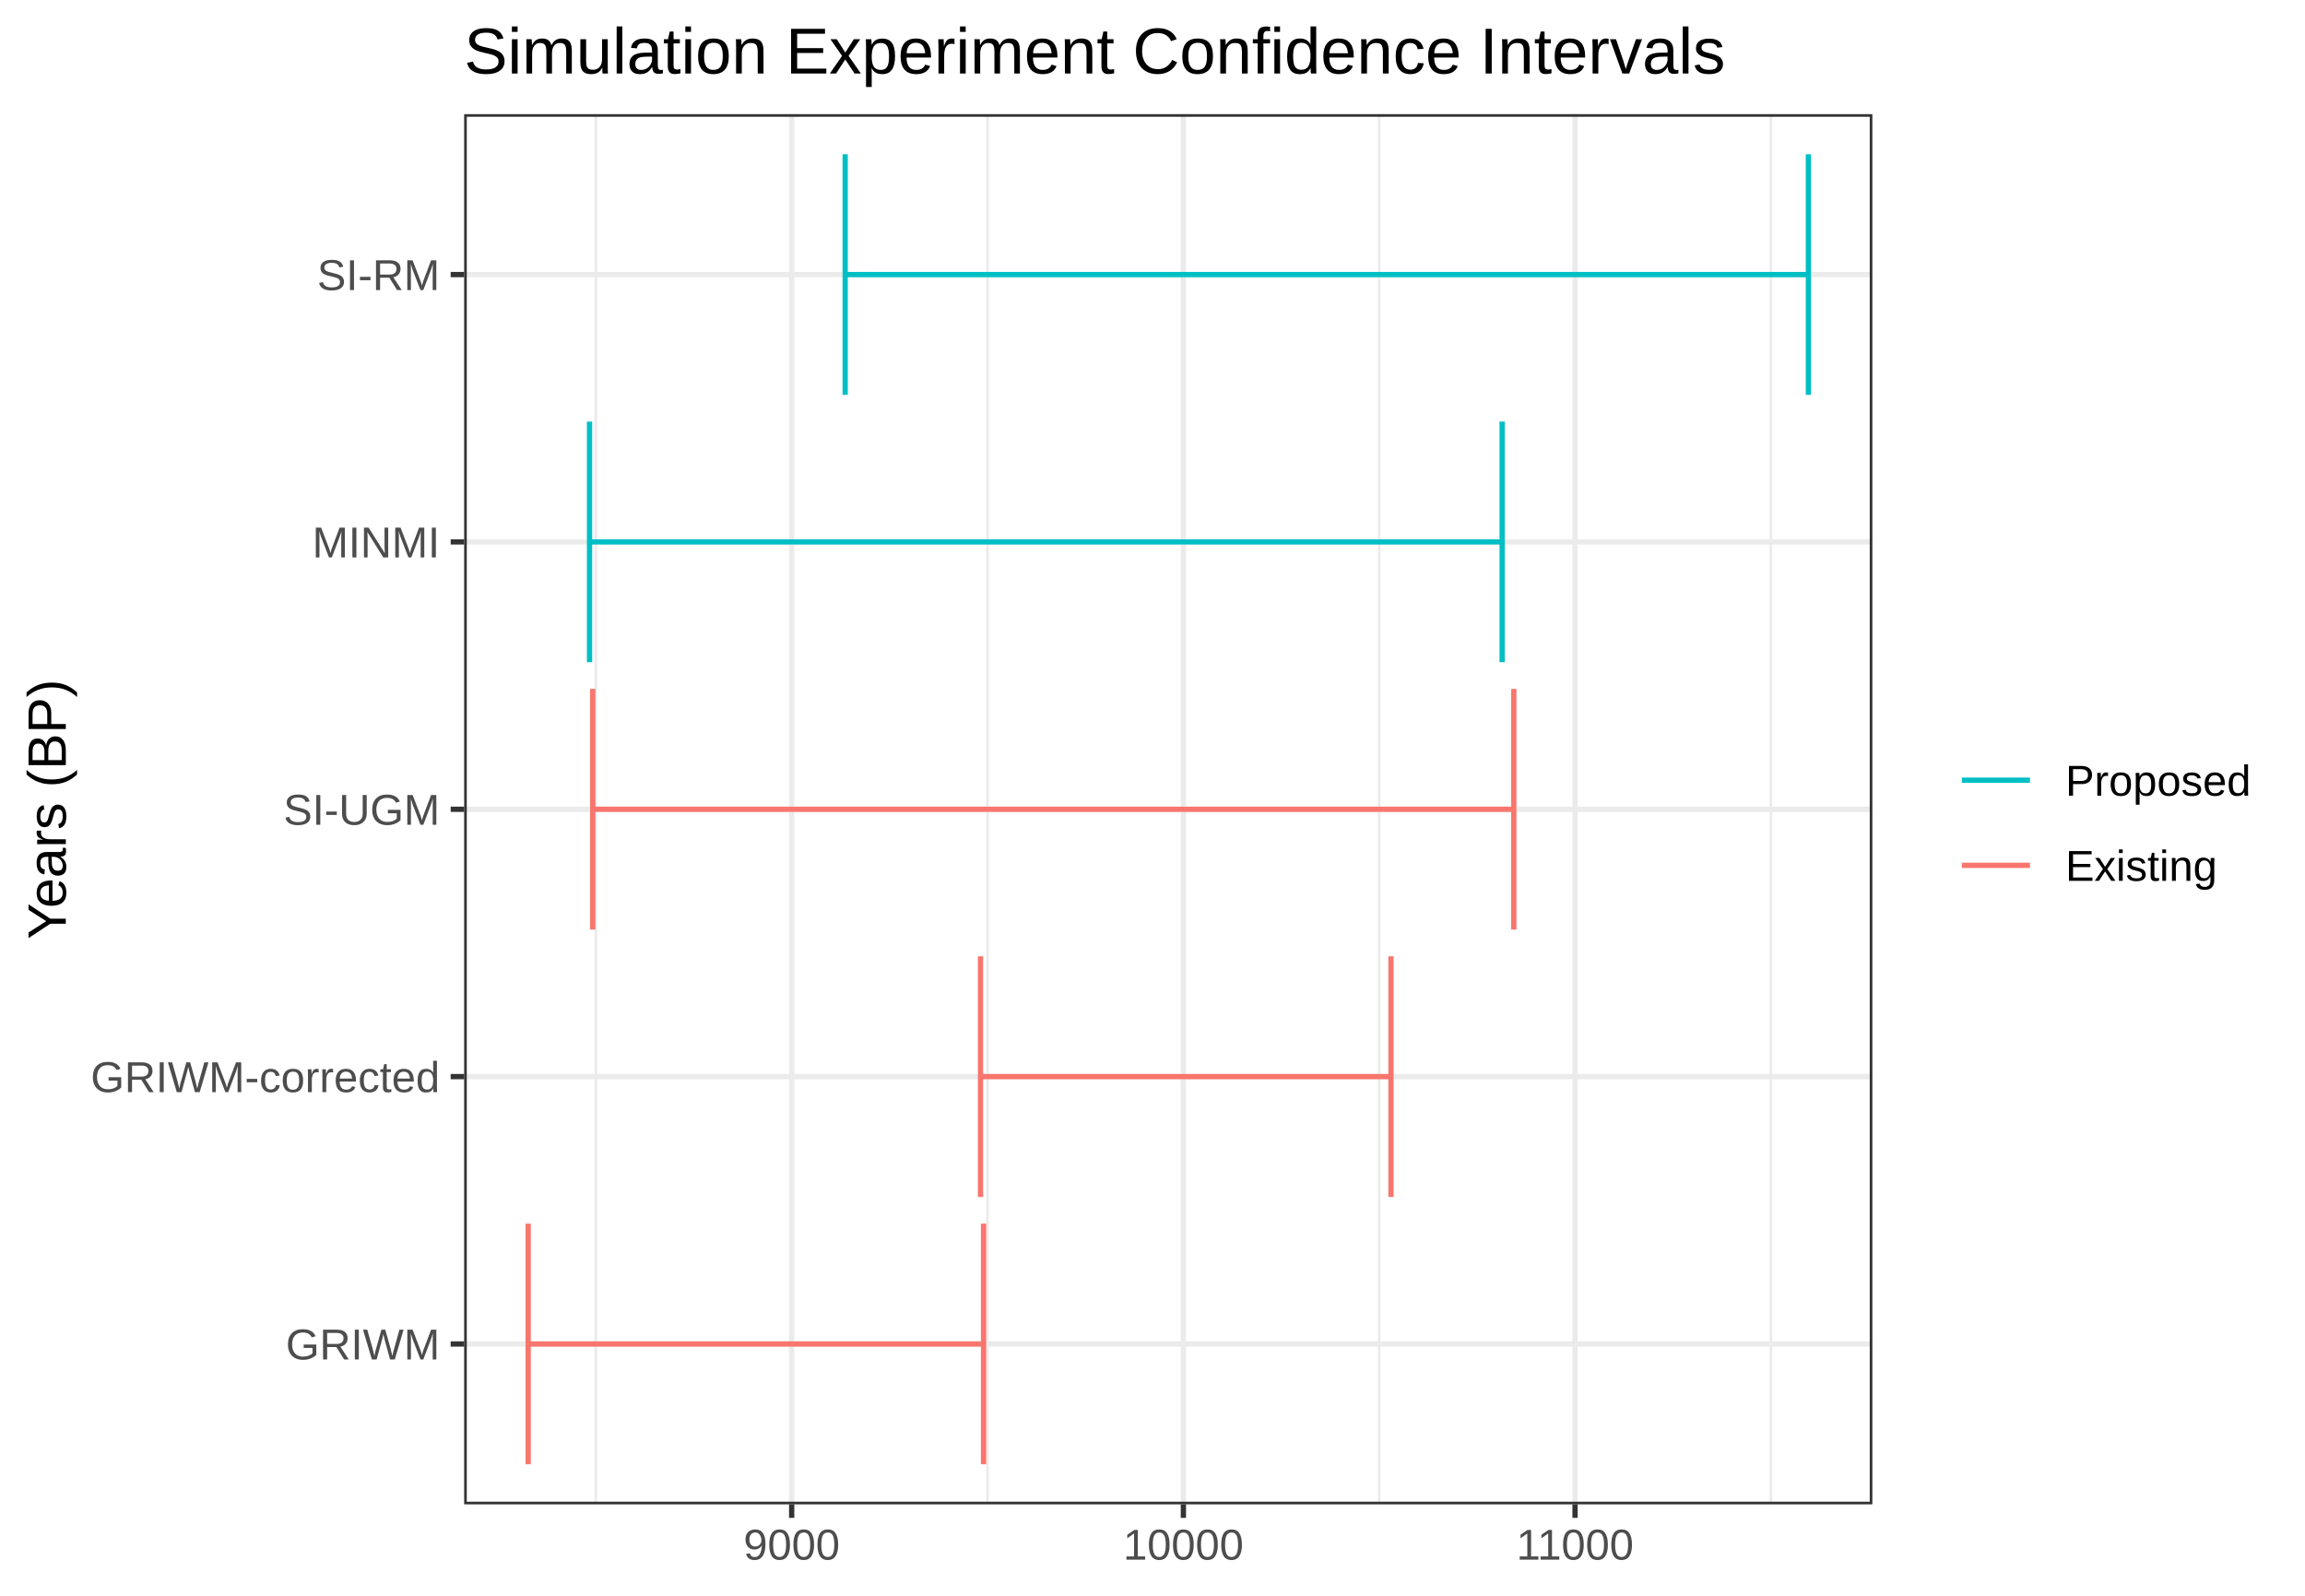
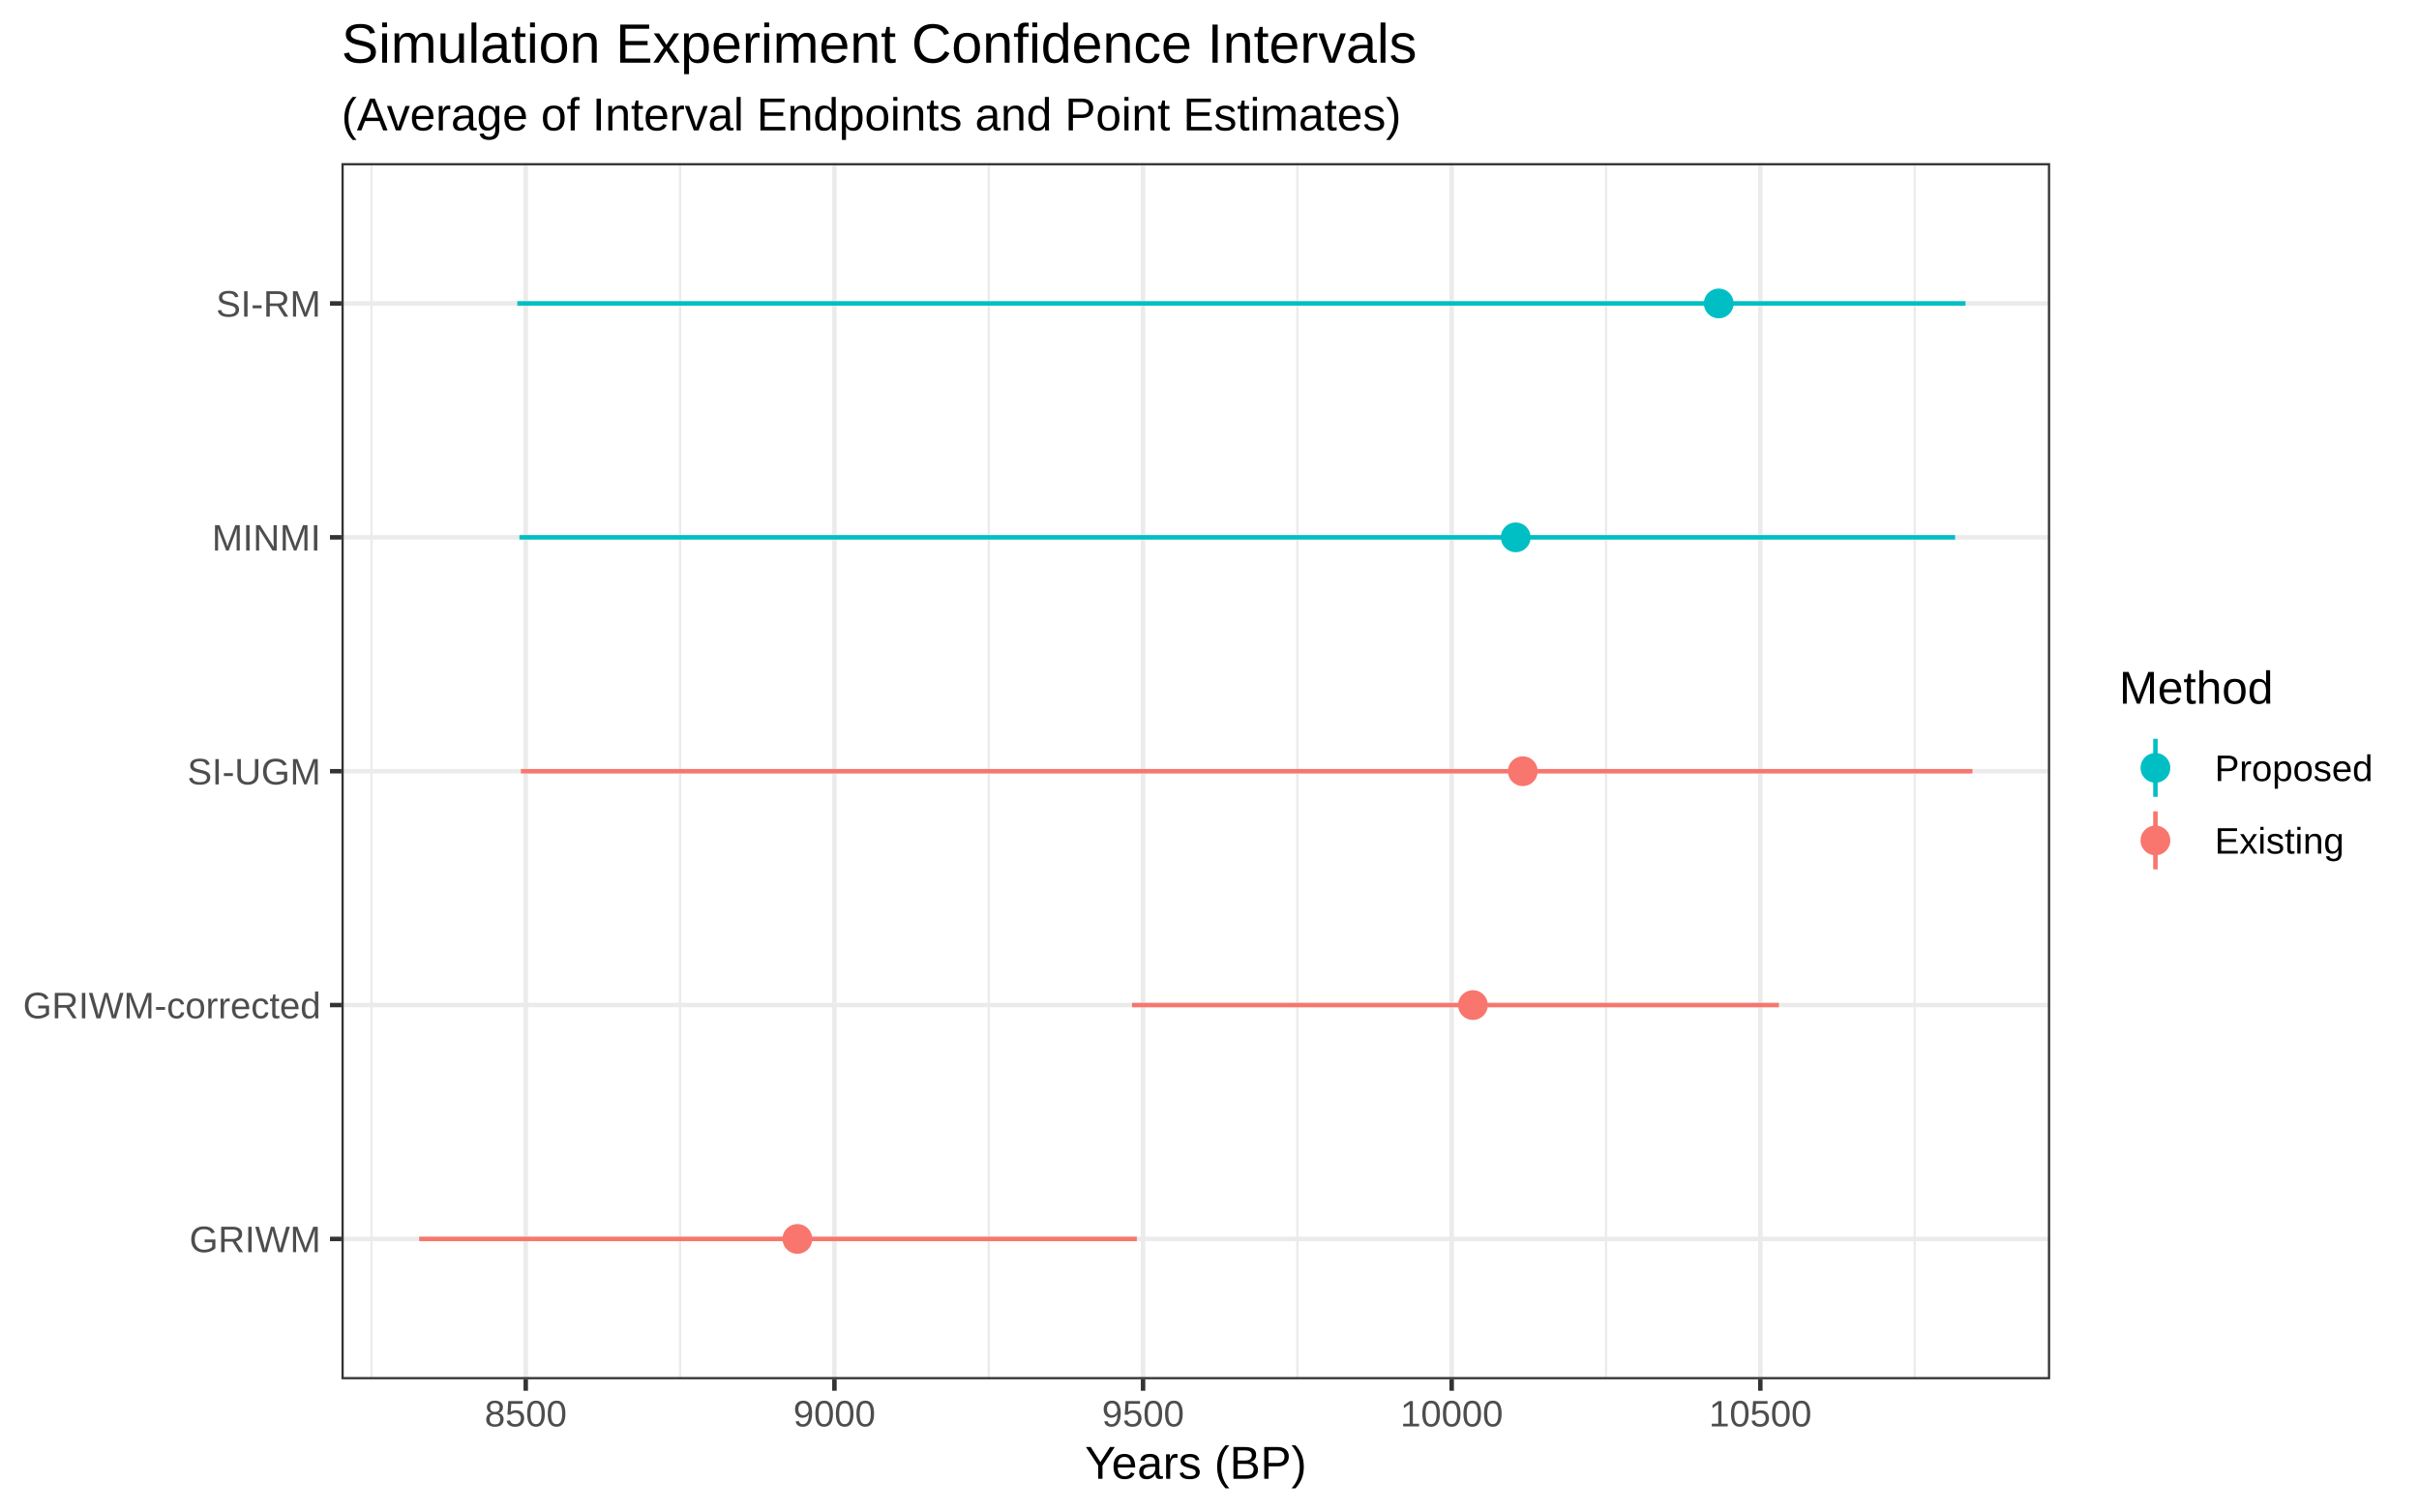
- <svg xmlns="http://www.w3.org/2000/svg" class="svglite" width="468.00pt" height="324.00pt" viewBox="0 0 468.00 324.00">
+ <svg xmlns="http://www.w3.org/2000/svg" class="svglite" width="576.00pt" height="360.00pt" viewBox="0 0 576.00 360.00">
  <defs>
    <style type="text/css">
    .svglite line, .svglite polyline, .svglite polygon, .svglite path, .svglite rect, .svglite circle {
      fill: none;
      stroke: #000000;
      stroke-linecap: round;
      stroke-linejoin: round;
      stroke-miterlimit: 10.00;
    }
    .svglite text {
      white-space: pre;
    }
  </style>
  </defs>
  <rect width="100%" height="100%" style="stroke: none; fill: #FFFFFF;" />
  <defs>
-     <clipPath id="cpMC4wMHw0NjguMDB8MC4wMHwzMjQuMDA=">
-       <rect x="0.00" y="0.00" width="468.00" height="324.00" />
+     <clipPath id="cpMC4wMHw1NzYuMDB8MC4wMHwzNjAuMDA=">
+       <rect x="0.00" y="0.00" width="576.00" height="360.00" />
    </clipPath>
  </defs>
-   <g clip-path="url(#cpMC4wMHw0NjguMDB8MC4wMHwzMjQuMDA=)">
-     <rect x="0" y="0.00" width="468.00" height="324.00" style="stroke-width: 1.07; stroke: #FFFFFF; fill: #FFFFFF;" />
+   <g clip-path="url(#cpMC4wMHw1NzYuMDB8MC4wMHwzNjAuMDA=)">
+     <rect x="0" y="0.00" width="576.00" height="360.00" style="stroke-width: 1.07; stroke: #FFFFFF; fill: #FFFFFF;" />
  </g>
  <defs>
-     <clipPath id="cpOTQuMjR8MzgwLjE3fDIzLjE4fDMwNS40NA==">
-       <rect x="94.24" y="23.18" width="285.92" height="282.26" />
+     <clipPath id="cpODEuMzF8NDg4LjE3fDM4Ljg1fDMyOC41MA==">
+       <rect x="81.31" y="38.85" width="406.86" height="289.65" />
    </clipPath>
  </defs>
-   <g clip-path="url(#cpOTQuMjR8MzgwLjE3fDIzLjE4fDMwNS40NA==)">
-     <rect x="94.24" y="23.18" width="285.92" height="282.26" style="stroke-width: 1.07; stroke: none; fill: #FFFFFF;" />
-     <polyline points="120.98,305.44 120.98,23.18 " style="stroke-width: 0.53; stroke: #EBEBEB; stroke-linecap: butt;" />
-     <polyline points="200.50,305.44 200.50,23.18 " style="stroke-width: 0.53; stroke: #EBEBEB; stroke-linecap: butt;" />
-     <polyline points="280.03,305.44 280.03,23.18 " style="stroke-width: 0.53; stroke: #EBEBEB; stroke-linecap: butt;" />
-     <polyline points="359.56,305.44 359.56,23.18 " style="stroke-width: 0.53; stroke: #EBEBEB; stroke-linecap: butt;" />
-     <polyline points="94.24,272.87 380.17,272.87 " style="stroke-width: 1.07; stroke: #EBEBEB; stroke-linecap: butt;" />
-     <polyline points="94.24,218.59 380.17,218.59 " style="stroke-width: 1.07; stroke: #EBEBEB; stroke-linecap: butt;" />
-     <polyline points="94.24,164.31 380.17,164.31 " style="stroke-width: 1.07; stroke: #EBEBEB; stroke-linecap: butt;" />
-     <polyline points="94.24,110.03 380.17,110.03 " style="stroke-width: 1.07; stroke: #EBEBEB; stroke-linecap: butt;" />
-     <polyline points="94.24,55.75 380.17,55.75 " style="stroke-width: 1.07; stroke: #EBEBEB; stroke-linecap: butt;" />
-     <polyline points="160.74,305.44 160.74,23.18 " style="stroke-width: 1.07; stroke: #EBEBEB; stroke-linecap: butt;" />
-     <polyline points="240.27,305.44 240.27,23.18 " style="stroke-width: 1.07; stroke: #EBEBEB; stroke-linecap: butt;" />
-     <polyline points="319.79,305.44 319.79,23.18 " style="stroke-width: 1.07; stroke: #EBEBEB; stroke-linecap: butt;" />
-     <polyline points="199.70,297.30 199.70,248.44 " style="stroke-width: 1.07; stroke: #F8766D; stroke-linecap: butt;" />
-     <polyline points="199.70,272.87 107.24,272.87 " style="stroke-width: 1.07; stroke: #F8766D; stroke-linecap: butt;" />
-     <polyline points="107.24,297.30 107.24,248.44 " style="stroke-width: 1.07; stroke: #F8766D; stroke-linecap: butt;" />
-     <polyline points="282.42,243.02 282.42,194.16 " style="stroke-width: 1.07; stroke: #F8766D; stroke-linecap: butt;" />
-     <polyline points="282.42,218.59 199.08,218.59 " style="stroke-width: 1.07; stroke: #F8766D; stroke-linecap: butt;" />
-     <polyline points="199.08,243.02 199.08,194.16 " style="stroke-width: 1.07; stroke: #F8766D; stroke-linecap: butt;" />
-     <polyline points="307.36,188.73 307.36,139.88 " style="stroke-width: 1.07; stroke: #F8766D; stroke-linecap: butt;" />
-     <polyline points="307.36,164.31 120.35,164.31 " style="stroke-width: 1.07; stroke: #F8766D; stroke-linecap: butt;" />
-     <polyline points="120.35,188.73 120.35,139.88 " style="stroke-width: 1.07; stroke: #F8766D; stroke-linecap: butt;" />
-     <polyline points="304.99,134.45 304.99,85.60 " style="stroke-width: 1.07; stroke: #00BFC4; stroke-linecap: butt;" />
-     <polyline points="304.99,110.03 119.70,110.03 " style="stroke-width: 1.07; stroke: #00BFC4; stroke-linecap: butt;" />
-     <polyline points="119.70,134.45 119.70,85.60 " style="stroke-width: 1.07; stroke: #00BFC4; stroke-linecap: butt;" />
-     <polyline points="367.17,80.17 367.17,31.32 " style="stroke-width: 1.07; stroke: #00BFC4; stroke-linecap: butt;" />
-     <polyline points="367.17,55.75 171.60,55.75 " style="stroke-width: 1.07; stroke: #00BFC4; stroke-linecap: butt;" />
-     <polyline points="171.60,80.17 171.60,31.32 " style="stroke-width: 1.07; stroke: #00BFC4; stroke-linecap: butt;" />
-     <rect x="94.24" y="23.18" width="285.92" height="282.26" style="stroke-width: 1.07; stroke: #333333;" />
+   <g clip-path="url(#cpODEuMzF8NDg4LjE3fDM4Ljg1fDMyOC41MA==)">
+     <rect x="81.31" y="38.85" width="406.86" height="289.65" style="stroke-width: 1.07; stroke: none; fill: #FFFFFF;" />
+     <polyline points="88.45,328.50 88.45,38.85 " style="stroke-width: 0.53; stroke: #EBEBEB; stroke-linecap: butt;" />
+     <polyline points="161.94,328.50 161.94,38.85 " style="stroke-width: 0.53; stroke: #EBEBEB; stroke-linecap: butt;" />
+     <polyline points="235.43,328.50 235.43,38.85 " style="stroke-width: 0.53; stroke: #EBEBEB; stroke-linecap: butt;" />
+     <polyline points="308.92,328.50 308.92,38.85 " style="stroke-width: 0.53; stroke: #EBEBEB; stroke-linecap: butt;" />
+     <polyline points="382.41,328.50 382.41,38.85 " style="stroke-width: 0.53; stroke: #EBEBEB; stroke-linecap: butt;" />
+     <polyline points="455.91,328.50 455.91,38.85 " style="stroke-width: 0.53; stroke: #EBEBEB; stroke-linecap: butt;" />
+     <polyline points="81.31,295.08 488.17,295.08 " style="stroke-width: 1.07; stroke: #EBEBEB; stroke-linecap: butt;" />
+     <polyline points="81.31,239.38 488.17,239.38 " style="stroke-width: 1.07; stroke: #EBEBEB; stroke-linecap: butt;" />
+     <polyline points="81.31,183.68 488.17,183.68 " style="stroke-width: 1.07; stroke: #EBEBEB; stroke-linecap: butt;" />
+     <polyline points="81.31,127.98 488.17,127.98 " style="stroke-width: 1.07; stroke: #EBEBEB; stroke-linecap: butt;" />
+     <polyline points="81.31,72.27 488.17,72.27 " style="stroke-width: 1.07; stroke: #EBEBEB; stroke-linecap: butt;" />
+     <polyline points="125.19,328.50 125.19,38.85 " style="stroke-width: 1.07; stroke: #EBEBEB; stroke-linecap: butt;" />
+     <polyline points="198.69,328.50 198.69,38.85 " style="stroke-width: 1.07; stroke: #EBEBEB; stroke-linecap: butt;" />
+     <polyline points="272.18,328.50 272.18,38.85 " style="stroke-width: 1.07; stroke: #EBEBEB; stroke-linecap: butt;" />
+     <polyline points="345.67,328.50 345.67,38.85 " style="stroke-width: 1.07; stroke: #EBEBEB; stroke-linecap: butt;" />
+     <polyline points="419.16,328.50 419.16,38.85 " style="stroke-width: 1.07; stroke: #EBEBEB; stroke-linecap: butt;" />
+     <line x1="99.80" y1="295.08" x2="270.69" y2="295.08" style="stroke-width: 1.07; stroke: #F8766D; stroke-linecap: butt;" />
+     <line x1="269.54" y1="239.38" x2="423.58" y2="239.38" style="stroke-width: 1.07; stroke: #F8766D; stroke-linecap: butt;" />
+     <line x1="124.04" y1="183.68" x2="469.67" y2="183.68" style="stroke-width: 1.07; stroke: #F8766D; stroke-linecap: butt;" />
+     <line x1="123.68" y1="127.98" x2="465.54" y2="127.98" style="stroke-width: 1.07; stroke: #00BFC4; stroke-linecap: butt;" />
+     <line x1="123.18" y1="72.27" x2="468.02" y2="72.27" style="stroke-width: 1.07; stroke: #00BFC4; stroke-linecap: butt;" />
+     <circle cx="189.87" cy="295.08" r="2.84" style="stroke-width: 1.42; stroke: #F8766D; fill: #F8766D;" />
+     <circle cx="350.73" cy="239.38" r="2.84" style="stroke-width: 1.42; stroke: #F8766D; fill: #F8766D;" />
+     <circle cx="362.60" cy="183.68" r="2.84" style="stroke-width: 1.42; stroke: #F8766D; fill: #F8766D;" />
+     <circle cx="360.92" cy="127.98" r="2.84" style="stroke-width: 1.42; stroke: #00BFC4; fill: #00BFC4;" />
+     <circle cx="409.26" cy="72.27" r="2.84" style="stroke-width: 1.42; stroke: #00BFC4; fill: #00BFC4;" />
+     <rect x="81.31" y="38.85" width="406.86" height="289.65" style="stroke-width: 1.07; stroke: #333333;" />
  </g>
-   <g clip-path="url(#cpMC4wMHw0NjguMDB8MC4wMHwzMjQuMDA=)">
-     <text x="89.31" y="276.02" text-anchor="end" style="font-size: 8.80px;fill: #4D4D4D; font-family: &quot;Arial&quot;;" textLength="31.28px" lengthAdjust="spacingAndGlyphs">GRIWM</text>
-     <text x="89.31" y="221.74" text-anchor="end" style="font-size: 8.80px;fill: #4D4D4D; font-family: &quot;Arial&quot;;" textLength="70.90px" lengthAdjust="spacingAndGlyphs">GRIWM-corrected</text>
-     <text x="89.31" y="167.46" text-anchor="end" style="font-size: 8.80px;fill: #4D4D4D; font-family: &quot;Arial&quot;;" textLength="31.77px" lengthAdjust="spacingAndGlyphs">SI-UGM</text>
-     <text x="89.31" y="113.18" text-anchor="end" style="font-size: 8.80px;fill: #4D4D4D; font-family: &quot;Arial&quot;;" textLength="25.91px" lengthAdjust="spacingAndGlyphs">MINMI</text>
-     <text x="89.31" y="58.90" text-anchor="end" style="font-size: 8.80px;fill: #4D4D4D; font-family: &quot;Arial&quot;;" textLength="24.93px" lengthAdjust="spacingAndGlyphs">SI-RM</text>
-     <polyline points="91.50,272.87 94.24,272.87 " style="stroke-width: 1.07; stroke: #333333; stroke-linecap: butt;" />
-     <polyline points="91.50,218.59 94.24,218.59 " style="stroke-width: 1.07; stroke: #333333; stroke-linecap: butt;" />
-     <polyline points="91.50,164.31 94.24,164.31 " style="stroke-width: 1.07; stroke: #333333; stroke-linecap: butt;" />
-     <polyline points="91.50,110.03 94.24,110.03 " style="stroke-width: 1.07; stroke: #333333; stroke-linecap: butt;" />
-     <polyline points="91.50,55.75 94.24,55.75 " style="stroke-width: 1.07; stroke: #333333; stroke-linecap: butt;" />
-     <polyline points="160.74,308.18 160.74,305.44 " style="stroke-width: 1.07; stroke: #333333; stroke-linecap: butt;" />
-     <polyline points="240.27,308.18 240.27,305.44 " style="stroke-width: 1.07; stroke: #333333; stroke-linecap: butt;" />
-     <polyline points="319.79,308.18 319.79,305.44 " style="stroke-width: 1.07; stroke: #333333; stroke-linecap: butt;" />
-     <text x="160.74" y="316.67" text-anchor="middle" style="font-size: 8.80px;fill: #4D4D4D; font-family: &quot;Arial&quot;;" textLength="19.58px" lengthAdjust="spacingAndGlyphs">9000</text>
-     <text x="240.27" y="316.67" text-anchor="middle" style="font-size: 8.80px;fill: #4D4D4D; font-family: &quot;Arial&quot;;" textLength="24.48px" lengthAdjust="spacingAndGlyphs">10000</text>
-     <text x="319.79" y="316.67" text-anchor="middle" style="font-size: 8.80px;fill: #4D4D4D; font-family: &quot;Arial&quot;;" textLength="23.82px" lengthAdjust="spacingAndGlyphs">11000</text>
-     <text transform="translate(13.36,164.31) rotate(-90)" text-anchor="middle" style="font-size: 11.00px; font-family: &quot;Arial&quot;;" textLength="52.80px" lengthAdjust="spacingAndGlyphs">Years (BP)</text>
-     <rect x="391.12" y="138.81" width="71.40" height="51.00" style="stroke-width: 1.07; stroke: none; fill: #FFFFFF;" />
-     <rect x="396.60" y="149.77" width="17.28" height="17.28" style="stroke-width: 1.07; stroke: none; fill: #FFFFFF;" />
-     <line x1="398.33" y1="158.41" x2="412.16" y2="158.41" style="stroke-width: 1.07; stroke: #00BFC4; stroke-linecap: butt;" />
-     <rect x="396.60" y="167.05" width="17.28" height="17.28" style="stroke-width: 1.07; stroke: none; fill: #FFFFFF;" />
-     <line x1="398.33" y1="175.69" x2="412.16" y2="175.69" style="stroke-width: 1.07; stroke: #F8766D; stroke-linecap: butt;" />
-     <text x="419.36" y="161.56" style="font-size: 8.80px; font-family: &quot;Arial&quot;;" textLength="37.68px" lengthAdjust="spacingAndGlyphs">Proposed</text>
-     <text x="419.36" y="178.84" style="font-size: 8.80px; font-family: &quot;Arial&quot;;" textLength="30.81px" lengthAdjust="spacingAndGlyphs">Existing</text>
-     <text x="94.24" y="14.93" style="font-size: 13.20px; font-family: &quot;Arial&quot;;" textLength="255.89px" lengthAdjust="spacingAndGlyphs">Simulation Experiment Confidence Intervals</text>
+   <g clip-path="url(#cpMC4wMHw1NzYuMDB8MC4wMHwzNjAuMDA=)">
+     <text x="76.38" y="298.23" text-anchor="end" style="font-size: 8.80px;fill: #4D4D4D; font-family: &quot;Arial&quot;;" textLength="31.28px" lengthAdjust="spacingAndGlyphs">GRIWM</text>
+     <text x="76.38" y="242.53" text-anchor="end" style="font-size: 8.80px;fill: #4D4D4D; font-family: &quot;Arial&quot;;" textLength="70.90px" lengthAdjust="spacingAndGlyphs">GRIWM-corrected</text>
+     <text x="76.38" y="186.83" text-anchor="end" style="font-size: 8.80px;fill: #4D4D4D; font-family: &quot;Arial&quot;;" textLength="31.77px" lengthAdjust="spacingAndGlyphs">SI-UGM</text>
+     <text x="76.38" y="131.13" text-anchor="end" style="font-size: 8.80px;fill: #4D4D4D; font-family: &quot;Arial&quot;;" textLength="25.91px" lengthAdjust="spacingAndGlyphs">MINMI</text>
+     <text x="76.38" y="75.42" text-anchor="end" style="font-size: 8.80px;fill: #4D4D4D; font-family: &quot;Arial&quot;;" textLength="24.93px" lengthAdjust="spacingAndGlyphs">SI-RM</text>
+     <polyline points="78.57,295.08 81.31,295.08 " style="stroke-width: 1.07; stroke: #333333; stroke-linecap: butt;" />
+     <polyline points="78.57,239.38 81.31,239.38 " style="stroke-width: 1.07; stroke: #333333; stroke-linecap: butt;" />
+     <polyline points="78.57,183.68 81.31,183.68 " style="stroke-width: 1.07; stroke: #333333; stroke-linecap: butt;" />
+     <polyline points="78.57,127.98 81.31,127.98 " style="stroke-width: 1.07; stroke: #333333; stroke-linecap: butt;" />
+     <polyline points="78.57,72.27 81.31,72.27 " style="stroke-width: 1.07; stroke: #333333; stroke-linecap: butt;" />
+     <polyline points="125.19,331.24 125.19,328.50 " style="stroke-width: 1.07; stroke: #333333; stroke-linecap: butt;" />
+     <polyline points="198.69,331.24 198.69,328.50 " style="stroke-width: 1.07; stroke: #333333; stroke-linecap: butt;" />
+     <polyline points="272.18,331.24 272.18,328.50 " style="stroke-width: 1.07; stroke: #333333; stroke-linecap: butt;" />
+     <polyline points="345.67,331.24 345.67,328.50 " style="stroke-width: 1.07; stroke: #333333; stroke-linecap: butt;" />
+     <polyline points="419.16,331.24 419.16,328.50 " style="stroke-width: 1.07; stroke: #333333; stroke-linecap: butt;" />
+     <text x="125.19" y="339.74" text-anchor="middle" style="font-size: 8.80px;fill: #4D4D4D; font-family: &quot;Arial&quot;;" textLength="19.58px" lengthAdjust="spacingAndGlyphs">8500</text>
+     <text x="198.69" y="339.74" text-anchor="middle" style="font-size: 8.80px;fill: #4D4D4D; font-family: &quot;Arial&quot;;" textLength="19.58px" lengthAdjust="spacingAndGlyphs">9000</text>
+     <text x="272.18" y="339.74" text-anchor="middle" style="font-size: 8.80px;fill: #4D4D4D; font-family: &quot;Arial&quot;;" textLength="19.58px" lengthAdjust="spacingAndGlyphs">9500</text>
+     <text x="345.67" y="339.74" text-anchor="middle" style="font-size: 8.80px;fill: #4D4D4D; font-family: &quot;Arial&quot;;" textLength="24.48px" lengthAdjust="spacingAndGlyphs">10000</text>
+     <text x="419.16" y="339.74" text-anchor="middle" style="font-size: 8.80px;fill: #4D4D4D; font-family: &quot;Arial&quot;;" textLength="24.48px" lengthAdjust="spacingAndGlyphs">10500</text>
+     <text x="284.74" y="352.20" text-anchor="middle" style="font-size: 11.00px; font-family: &quot;Arial&quot;;" textLength="52.80px" lengthAdjust="spacingAndGlyphs">Years (BP)</text>
+     <rect x="499.12" y="153.08" width="71.40" height="61.19" style="stroke-width: 1.07; stroke: none; fill: #FFFFFF;" />
+     <text x="504.60" y="167.60" style="font-size: 11.00px; font-family: &quot;Arial&quot;;" textLength="36.71px" lengthAdjust="spacingAndGlyphs">Method</text>
+     <rect x="504.60" y="174.24" width="17.28" height="17.28" style="stroke-width: 1.07; stroke: none; fill: #FFFFFF;" />
+     <line x1="513.24" y1="189.79" x2="513.24" y2="175.96" style="stroke-width: 1.07; stroke: #00BFC4; stroke-linecap: butt;" />
+     <circle cx="513.24" cy="182.88" r="2.84" style="stroke-width: 1.42; stroke: #00BFC4; fill: #00BFC4;" />
+     <rect x="504.60" y="191.52" width="17.28" height="17.28" style="stroke-width: 1.07; stroke: none; fill: #FFFFFF;" />
+     <line x1="513.24" y1="207.07" x2="513.24" y2="193.24" style="stroke-width: 1.07; stroke: #F8766D; stroke-linecap: butt;" />
+     <circle cx="513.24" cy="200.16" r="2.84" style="stroke-width: 1.42; stroke: #F8766D; fill: #F8766D;" />
+     <text x="527.36" y="186.03" style="font-size: 8.80px; font-family: &quot;Arial&quot;;" textLength="37.68px" lengthAdjust="spacingAndGlyphs">Proposed</text>
+     <text x="527.36" y="203.31" style="font-size: 8.80px; font-family: &quot;Arial&quot;;" textLength="30.81px" lengthAdjust="spacingAndGlyphs">Existing</text>
+     <text x="81.31" y="31.05" style="font-size: 11.00px; font-family: &quot;Arial&quot;;" textLength="252.42px" lengthAdjust="spacingAndGlyphs">(Average of Interval Endpoints and Point Estimates)</text>
+     <text x="81.31" y="14.93" style="font-size: 13.20px; font-family: &quot;Arial&quot;;" textLength="255.89px" lengthAdjust="spacingAndGlyphs">Simulation Experiment Confidence Intervals</text>
  </g>
</svg>
